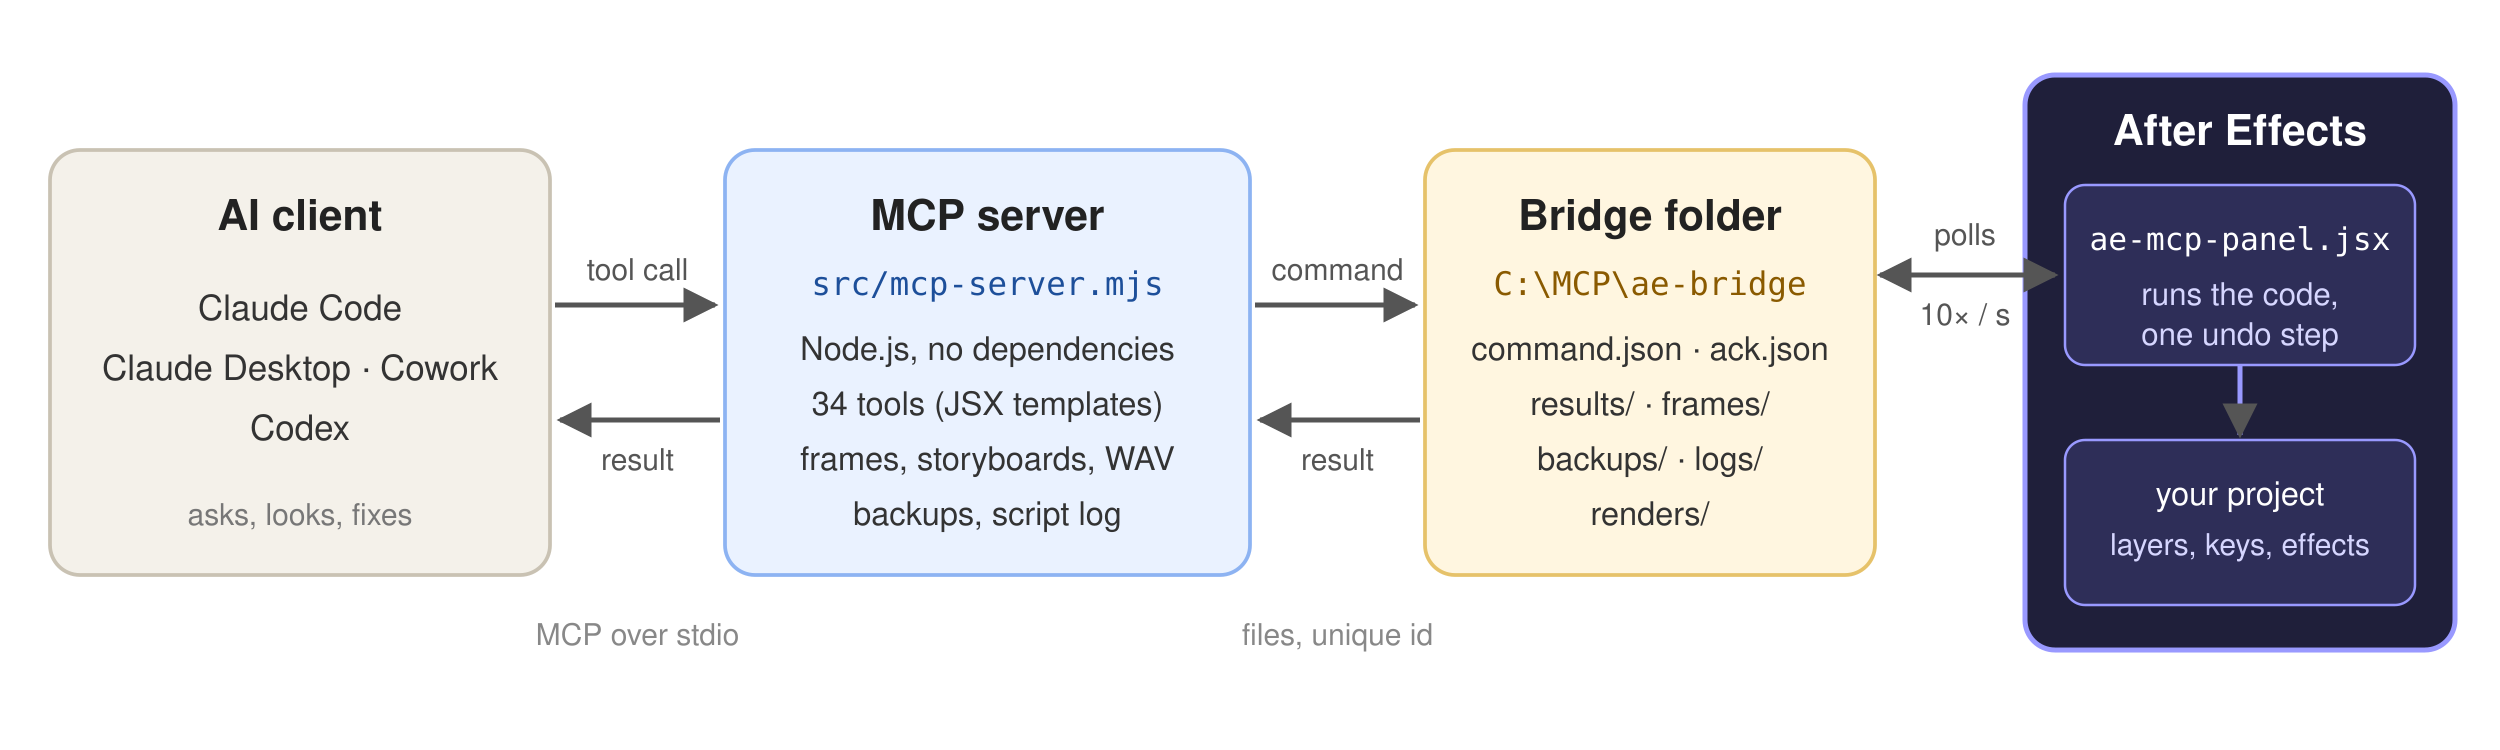
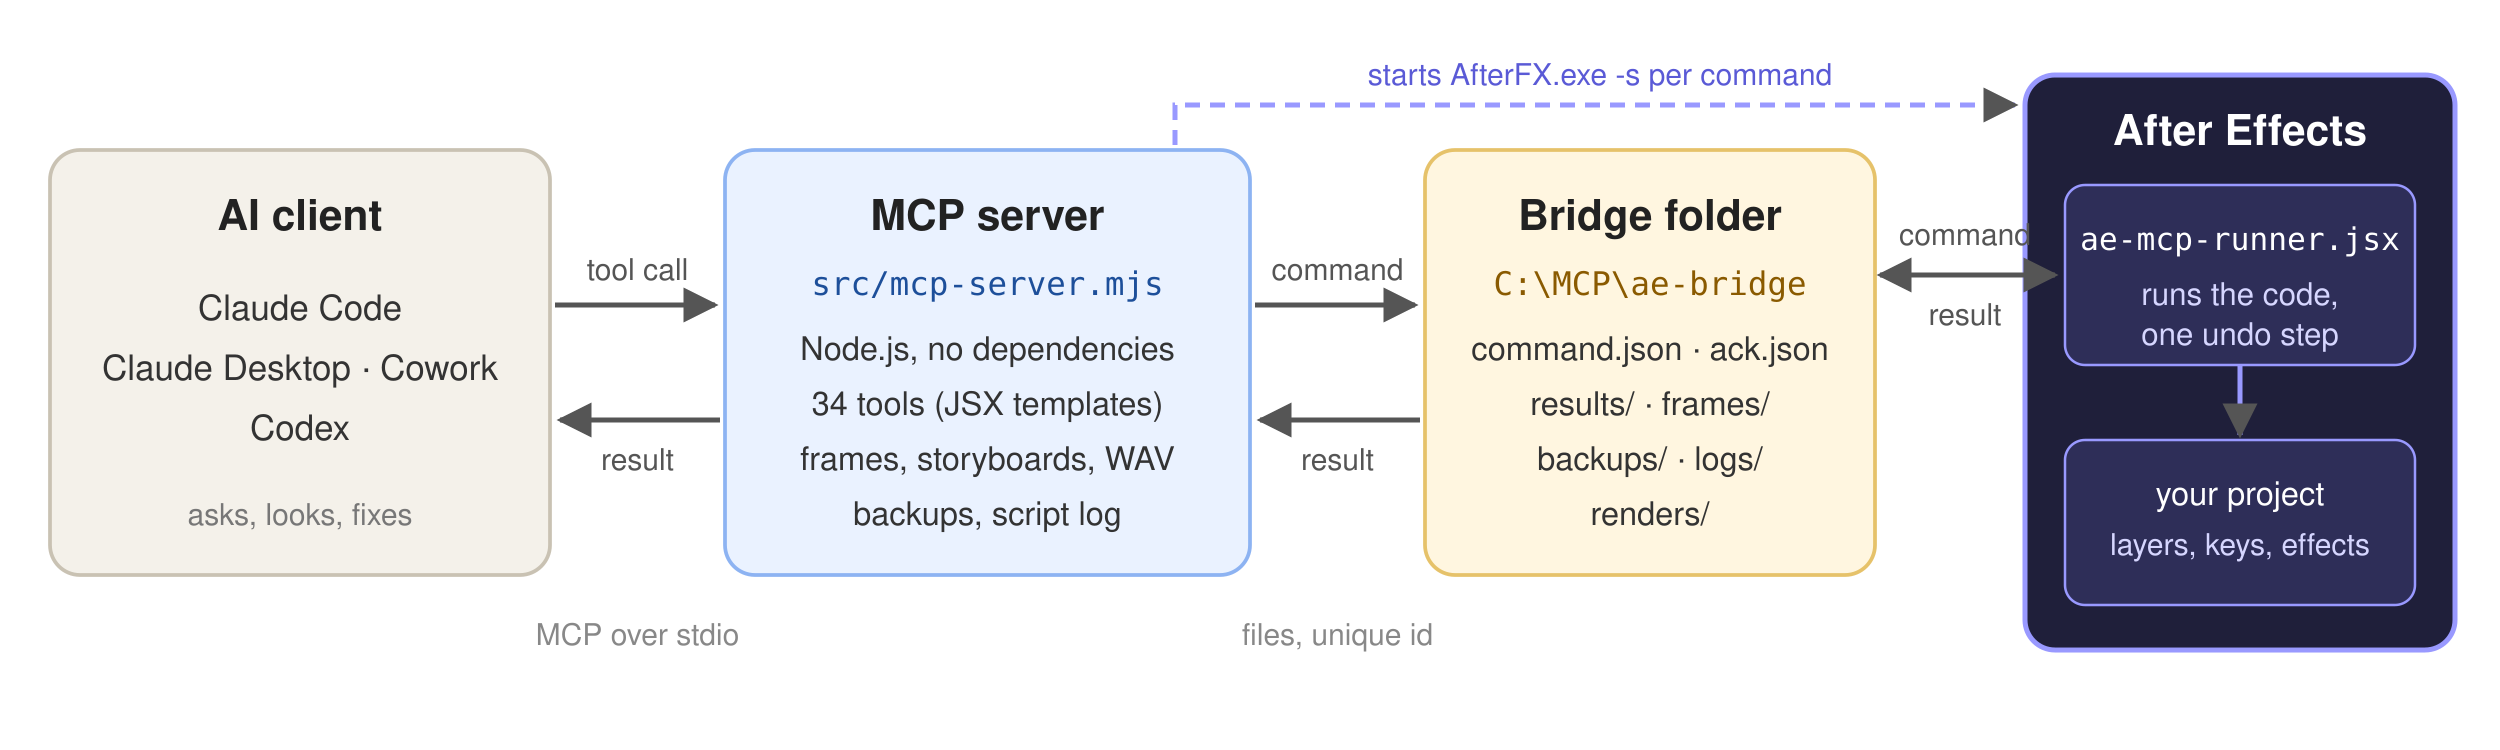
<svg xmlns="http://www.w3.org/2000/svg" viewBox="0 0 1000 300" width="1000" height="300" font-family="Segoe UI, Helvetica, Arial, sans-serif">
  <defs>
    <marker id="a" viewBox="0 0 10 10" refX="9" refY="5" markerWidth="7" markerHeight="7" orient="auto-start-reverse">
      <path d="M0,0 L10,5 L0,10 z" fill="#555" />
    </marker>
  </defs>
  <rect width="1000" height="300" fill="#ffffff" />
  <rect x="20" y="60" width="200" height="170" rx="12" fill="#F4F1EA" stroke="#C9C2B3" stroke-width="1.5" />
  <text x="120" y="92" text-anchor="middle" font-size="17" font-weight="700" fill="#222">AI client</text>
  <text x="120" y="128" text-anchor="middle" font-size="14" fill="#333">Claude Code</text>
  <text x="120" y="152" text-anchor="middle" font-size="14" fill="#333">Claude Desktop · Cowork</text>
  <text x="120" y="176" text-anchor="middle" font-size="14" fill="#333">Codex</text>
  <text x="120" y="210" text-anchor="middle" font-size="12" fill="#777">asks, looks, fixes</text>
  <rect x="290" y="60" width="210" height="170" rx="12" fill="#EAF2FF" stroke="#8DB3F2" stroke-width="1.5" />
  <text x="395" y="92" text-anchor="middle" font-size="17" font-weight="700" fill="#222">MCP server</text>
  <text x="395" y="118" text-anchor="middle" font-size="13" fill="#1d4f9a" font-family="Consolas, monospace">src/mcp-server.mjs</text>
  <text x="395" y="144" text-anchor="middle" font-size="13" fill="#333">Node.js, no dependencies</text>
  <text x="395" y="166" text-anchor="middle" font-size="13" fill="#333">34 tools (JSX templates)</text>
  <text x="395" y="188" text-anchor="middle" font-size="13" fill="#333">frames, storyboards, WAV</text>
  <text x="395" y="210" text-anchor="middle" font-size="13" fill="#333">backups, script log</text>
  <rect x="570" y="60" width="180" height="170" rx="12" fill="#FFF6E0" stroke="#E6C26A" stroke-width="1.5" />
  <text x="660" y="92" text-anchor="middle" font-size="17" font-weight="700" fill="#222">Bridge folder</text>
  <text x="660" y="118" text-anchor="middle" font-size="13" fill="#8a5a00" font-family="Consolas, monospace">C:\MCP\ae-bridge</text>
  <text x="660" y="144" text-anchor="middle" font-size="13" fill="#333">command.json · ack.json</text>
  <text x="660" y="166" text-anchor="middle" font-size="13" fill="#333">results/ · frames/</text>
  <text x="660" y="188" text-anchor="middle" font-size="13" fill="#333">backups/ · logs/</text>
  <text x="660" y="210" text-anchor="middle" font-size="13" fill="#333">renders/</text>
  <rect x="810" y="30" width="172" height="230" rx="12" fill="#1F1F3A" stroke="#9999FF" stroke-width="2" />
  <text x="896" y="58" text-anchor="middle" font-size="17" font-weight="700" fill="#ffffff">After Effects</text>
  <rect x="826" y="74" width="140" height="72" rx="8" fill="#2E2E58" stroke="#9999FF" />
-   <text x="896" y="100" text-anchor="middle" font-size="12.5" fill="#ffffff" font-family="Consolas, monospace">ae-mcp-panel.jsx</text>
+   <text x="896" y="100" text-anchor="middle" font-size="12.5" fill="#ffffff" font-family="Consolas, monospace">ae-mcp-runner.jsx</text>
  <text x="896" y="122" text-anchor="middle" font-size="12.5" fill="#d6d6ff">runs the code,</text>
  <text x="896" y="138" text-anchor="middle" font-size="12.5" fill="#d6d6ff">one undo step</text>
  <rect x="826" y="176" width="140" height="66" rx="8" fill="#2E2E58" stroke="#9999FF" />
  <text x="896" y="202" text-anchor="middle" font-size="13" fill="#ffffff">your project</text>
  <text x="896" y="222" text-anchor="middle" font-size="12" fill="#d6d6ff">layers, keys, effects</text>
  <line x1="896" y1="146" x2="896" y2="174" stroke="#9999FF" stroke-width="2" marker-end="url(#a)" />
  <line x1="222" y1="122" x2="286" y2="122" stroke="#555" stroke-width="2" marker-end="url(#a)" />
  <line x1="288" y1="168" x2="224" y2="168" stroke="#555" stroke-width="2" marker-end="url(#a)" />
  <text x="255" y="112" text-anchor="middle" font-size="12" fill="#555">tool call</text>
  <text x="255" y="188" text-anchor="middle" font-size="12" fill="#555">result</text>
  <text x="255" y="258" text-anchor="middle" font-size="12" fill="#888">MCP over stdio</text>
  <line x1="502" y1="122" x2="566" y2="122" stroke="#555" stroke-width="2" marker-end="url(#a)" />
  <line x1="568" y1="168" x2="504" y2="168" stroke="#555" stroke-width="2" marker-end="url(#a)" />
  <text x="535" y="112" text-anchor="middle" font-size="12" fill="#555">command</text>
  <text x="535" y="188" text-anchor="middle" font-size="12" fill="#555">result</text>
  <text x="535" y="258" text-anchor="middle" font-size="12" fill="#888">files, unique id</text>
  <line x1="752" y1="110" x2="822" y2="110" stroke="#555" stroke-width="2" marker-start="url(#a)" marker-end="url(#a)" />
-   <text x="786" y="98" text-anchor="middle" font-size="12" fill="#555">polls</text>
-   <text x="786" y="130" text-anchor="middle" font-size="12" fill="#555">10× / s</text>
+   <text x="786" y="98" text-anchor="middle" font-size="12" fill="#555">command</text>
+   <text x="786" y="130" text-anchor="middle" font-size="12" fill="#555">result</text>
+   <polyline points="470,58 470,42 806,42" fill="none" stroke="#9999FF" stroke-width="2" stroke-dasharray="6 4" marker-end="url(#a)" />
+   <text x="640" y="34" text-anchor="middle" font-size="12" fill="#5a5ad6">starts AfterFX.exe -s per command</text>
</svg>
